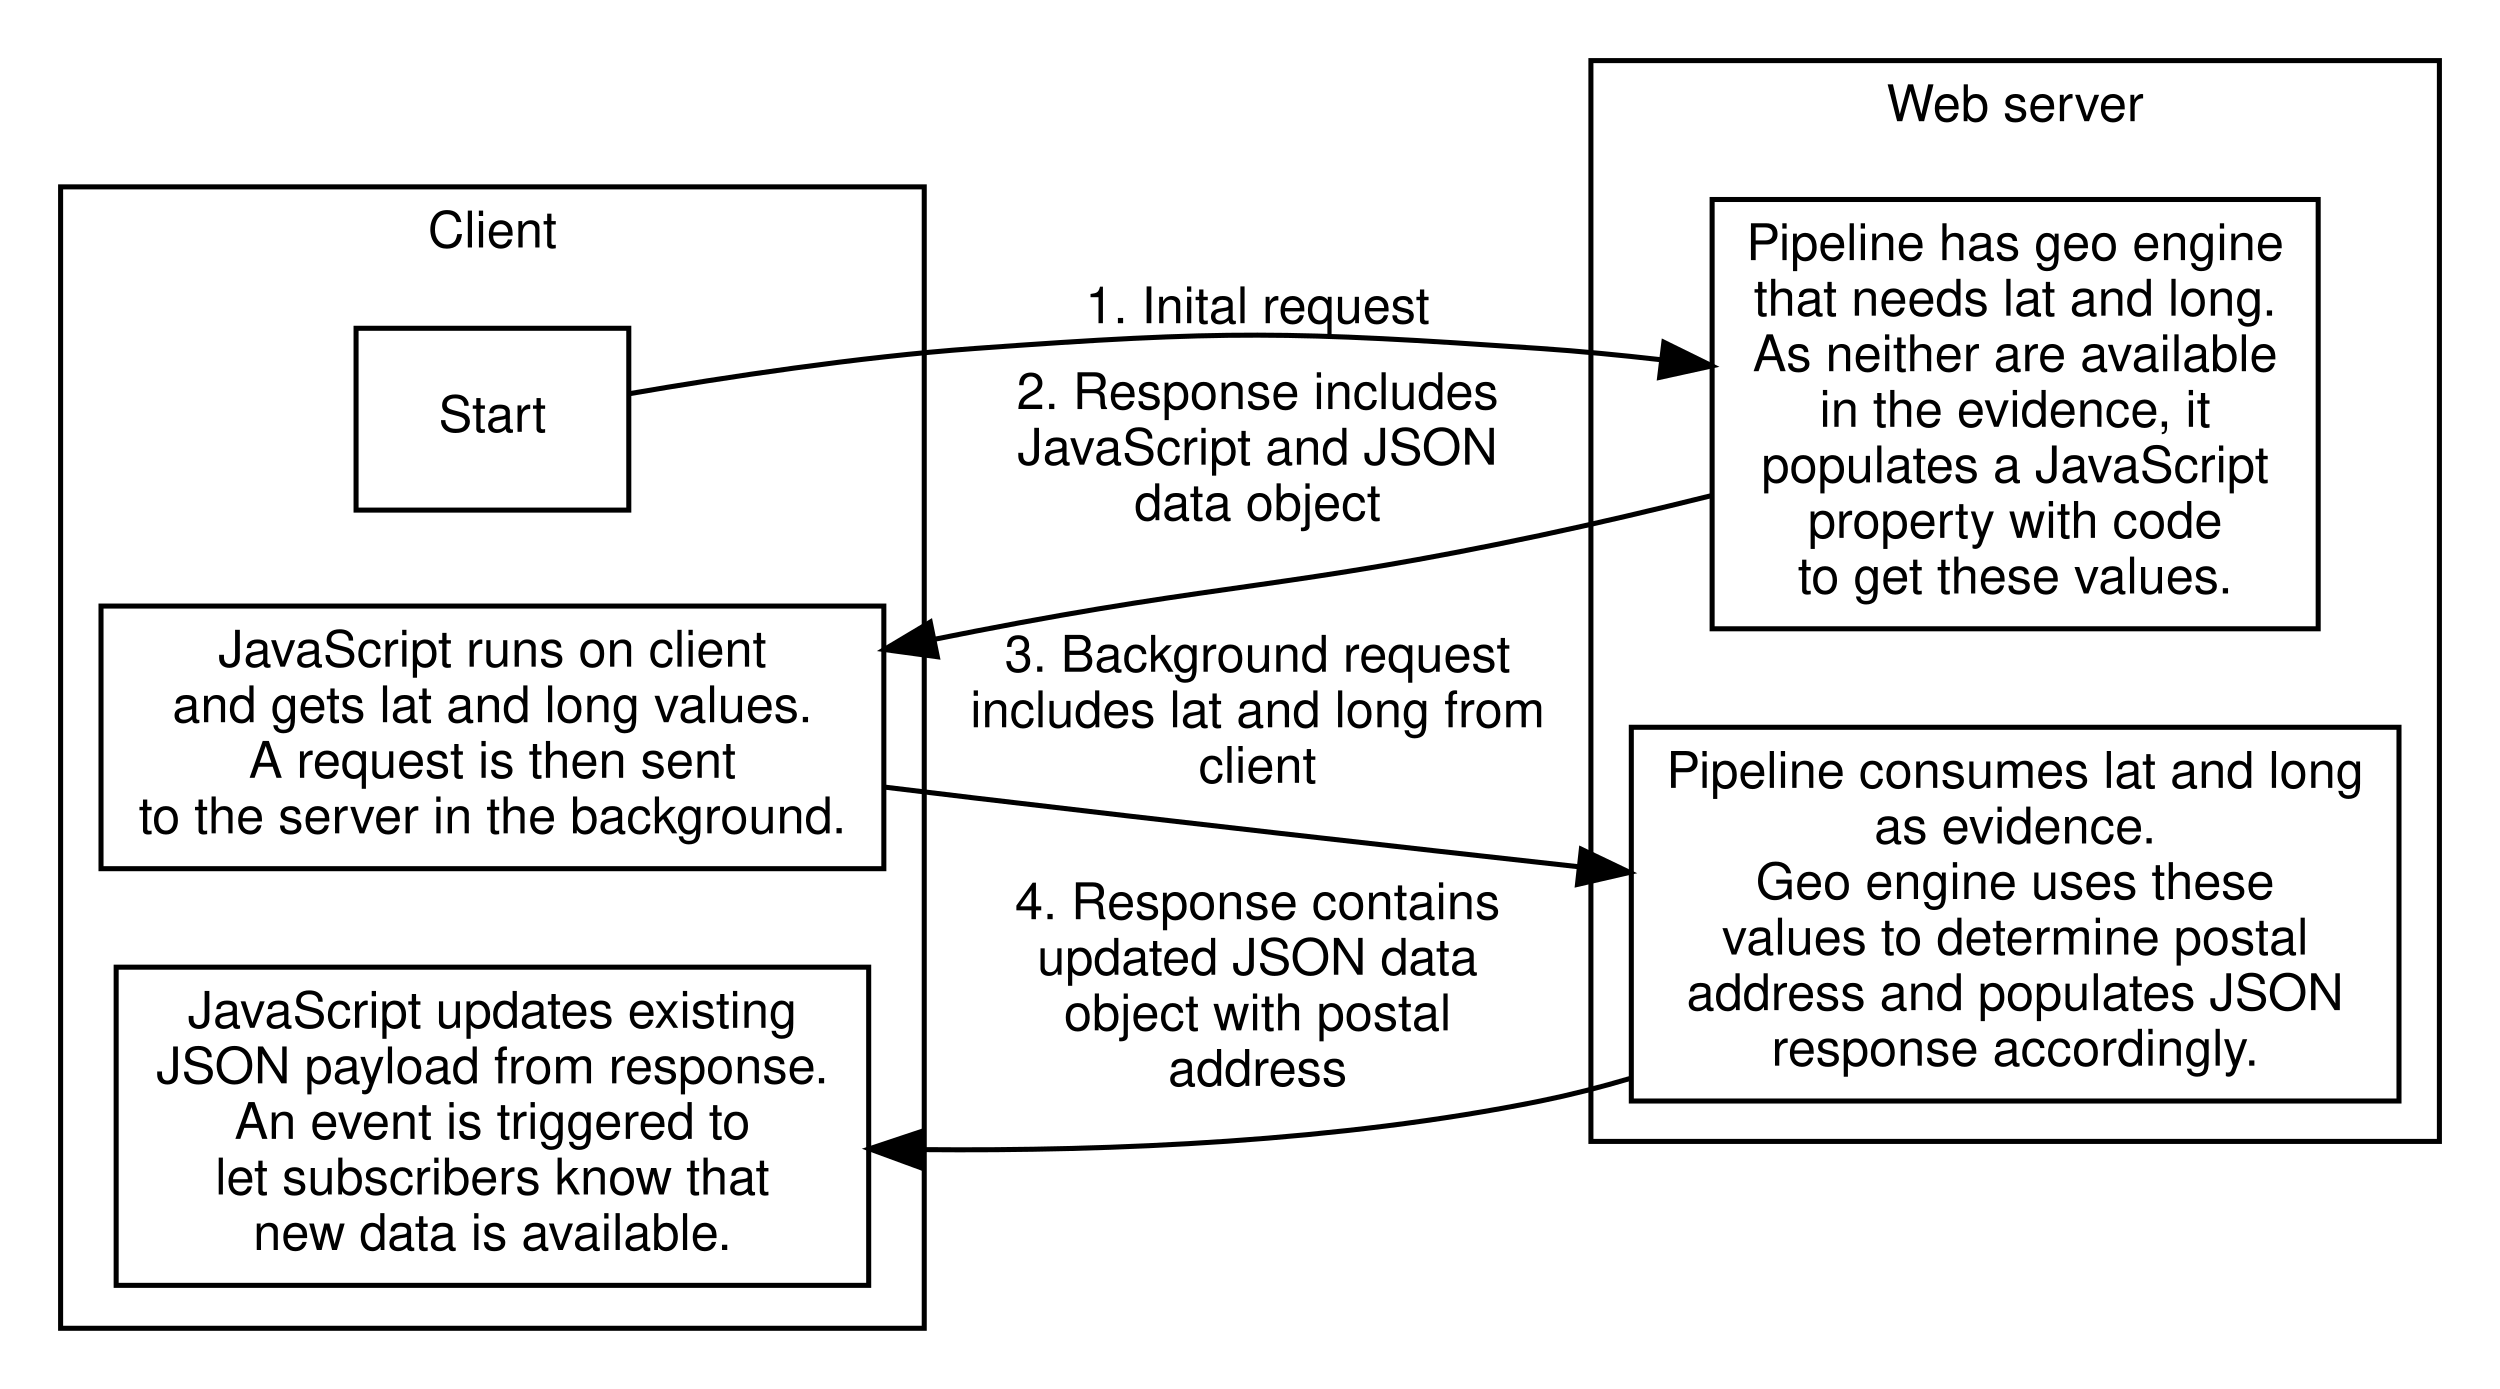
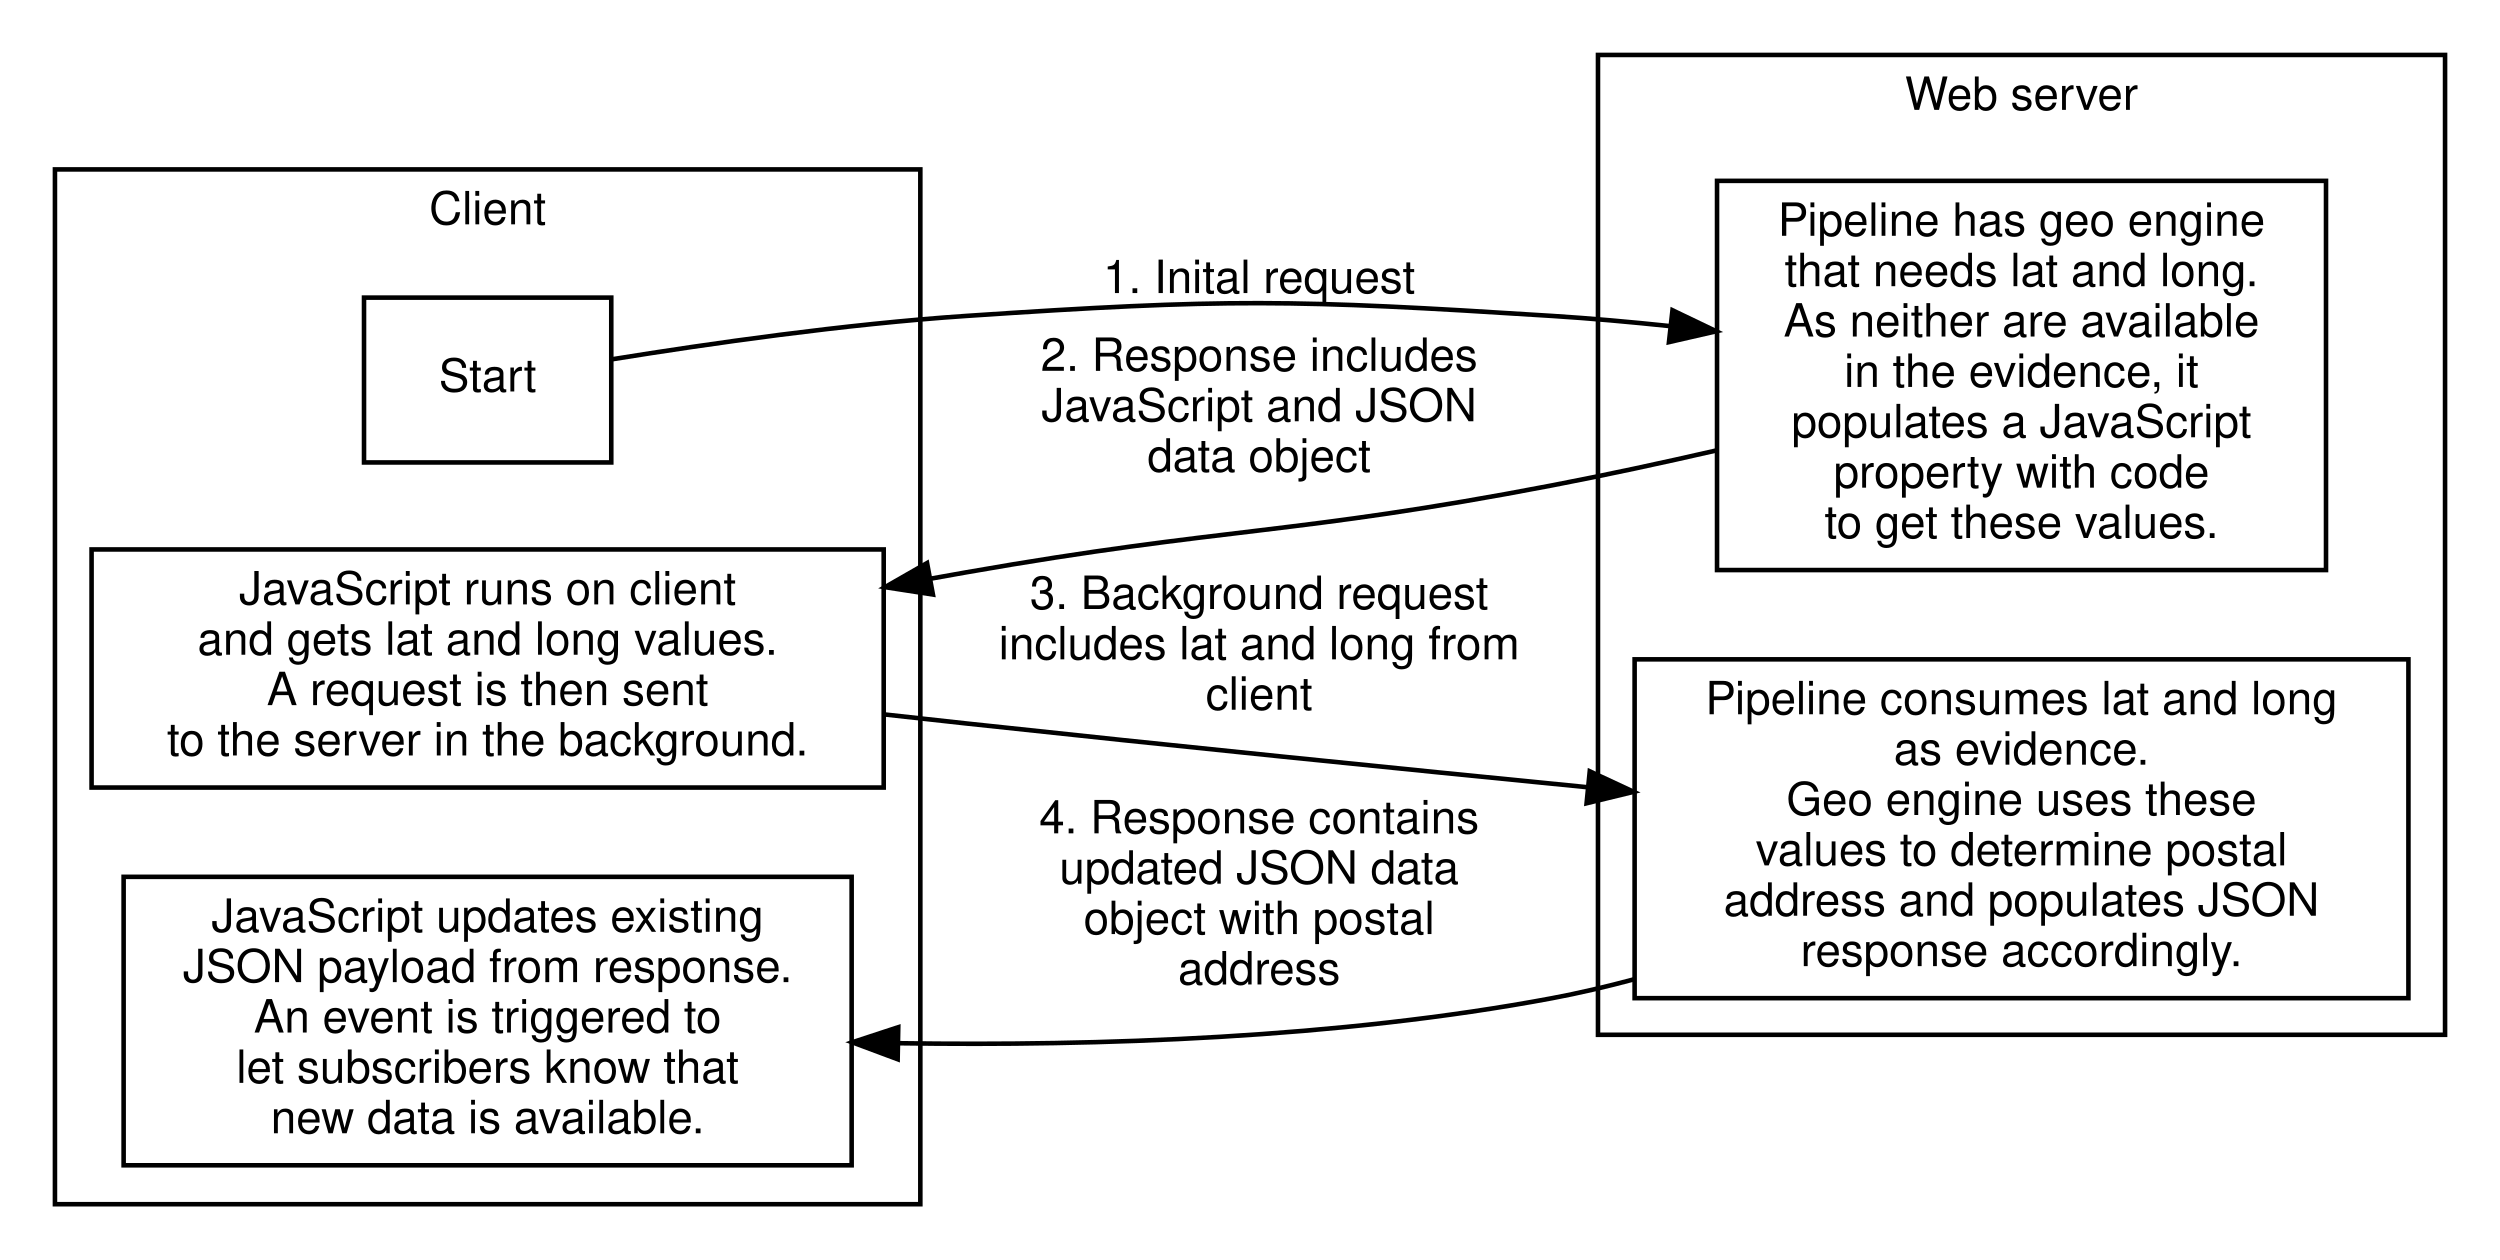
- <svg xmlns="http://www.w3.org/2000/svg" width="495pt" height="275pt" viewBox="0.00 0.00 495.00 275.00">
+ <svg xmlns="http://www.w3.org/2000/svg" width="546pt" height="275pt" viewBox="0.00 0.00 546.00 275.00">
  <g id="graph0" class="graph" transform="scale(1 1) rotate(0) translate(4 271)">
    <g id="clust1" class="cluster">
-       <polygon fill="transparent" stroke="#000000" points="311,-45 311,-259 479,-259 479,-45 311,-45" />
-       <text text-anchor="middle" x="395" y="-247" font-family="Helvetica,sans-Serif" font-size="10.00" fill="#000000">Web server</text>
+       <polygon fill="transparent" stroke="black" points="345,-45 345,-259 530,-259 530,-45 345,-45" />
+       <text text-anchor="middle" x="437.5" y="-247" font-family="Helvetica,sans-Serif" font-size="10.00">Web server</text>
    </g>
    <g id="clust2" class="cluster">
-       <polygon fill="transparent" stroke="#000000" points="8,-8 8,-234 179,-234 179,-8 8,-8" />
-       <text text-anchor="middle" x="93.5" y="-222" font-family="Helvetica,sans-Serif" font-size="10.00" fill="#000000">Client</text>
+       <polygon fill="transparent" stroke="black" points="8,-8 8,-234 197,-234 197,-8 8,-8" />
+       <text text-anchor="middle" x="102.5" y="-222" font-family="Helvetica,sans-Serif" font-size="10.00">Client</text>
    </g>
    <g id="node1" class="node">
-       <polygon fill="none" stroke="#000000" points="335,-146.5 335,-231.5 455,-231.5 455,-146.5 335,-146.5" />
-       <text text-anchor="middle" x="395" y="-219.5" font-family="Helvetica,sans-Serif" font-size="10.00" fill="#000000">Pipeline has geo engine</text>
-       <text text-anchor="middle" x="395" y="-208.5" font-family="Helvetica,sans-Serif" font-size="10.00" fill="#000000">that needs lat and long.</text>
-       <text text-anchor="middle" x="395" y="-197.5" font-family="Helvetica,sans-Serif" font-size="10.00" fill="#000000">As neither are available</text>
-       <text text-anchor="middle" x="395" y="-186.5" font-family="Helvetica,sans-Serif" font-size="10.00" fill="#000000">in the evidence, it</text>
-       <text text-anchor="middle" x="395" y="-175.5" font-family="Helvetica,sans-Serif" font-size="10.00" fill="#000000">populates a JavaScript</text>
-       <text text-anchor="middle" x="395" y="-164.5" font-family="Helvetica,sans-Serif" font-size="10.00" fill="#000000">property with code</text>
-       <text text-anchor="middle" x="395" y="-153.5" font-family="Helvetica,sans-Serif" font-size="10.00" fill="#000000">to get these values.</text>
+       <polygon fill="none" stroke="black" points="371,-146.5 371,-231.5 504,-231.5 504,-146.5 371,-146.5" />
+       <text text-anchor="middle" x="437.5" y="-219.5" font-family="Helvetica,sans-Serif" font-size="10.00">Pipeline has geo engine</text>
+       <text text-anchor="middle" x="437.5" y="-208.5" font-family="Helvetica,sans-Serif" font-size="10.00">that needs lat and long.</text>
+       <text text-anchor="middle" x="437.5" y="-197.5" font-family="Helvetica,sans-Serif" font-size="10.00">As neither are available</text>
+       <text text-anchor="middle" x="437.5" y="-186.5" font-family="Helvetica,sans-Serif" font-size="10.00">in the evidence, it</text>
+       <text text-anchor="middle" x="437.5" y="-175.5" font-family="Helvetica,sans-Serif" font-size="10.00">populates a JavaScript</text>
+       <text text-anchor="middle" x="437.5" y="-164.5" font-family="Helvetica,sans-Serif" font-size="10.00">property with code</text>
+       <text text-anchor="middle" x="437.5" y="-153.5" font-family="Helvetica,sans-Serif" font-size="10.00">to get these values.</text>
    </g>
    <g id="node4" class="node">
-       <polygon fill="none" stroke="#000000" points="16,-99 16,-151 171,-151 171,-99 16,-99" />
-       <text text-anchor="middle" x="93.5" y="-139" font-family="Helvetica,sans-Serif" font-size="10.00" fill="#000000">JavaScript runs on client</text>
-       <text text-anchor="middle" x="93.5" y="-128" font-family="Helvetica,sans-Serif" font-size="10.00" fill="#000000">and gets lat and long values.</text>
-       <text text-anchor="middle" x="93.5" y="-117" font-family="Helvetica,sans-Serif" font-size="10.00" fill="#000000">A request is then sent</text>
-       <text text-anchor="middle" x="93.5" y="-106" font-family="Helvetica,sans-Serif" font-size="10.00" fill="#000000">to the server in the background.</text>
+       <polygon fill="none" stroke="black" points="16,-99 16,-151 189,-151 189,-99 16,-99" />
+       <text text-anchor="middle" x="102.5" y="-139" font-family="Helvetica,sans-Serif" font-size="10.00">JavaScript runs on client</text>
+       <text text-anchor="middle" x="102.5" y="-128" font-family="Helvetica,sans-Serif" font-size="10.00">and gets lat and long values.</text>
+       <text text-anchor="middle" x="102.5" y="-117" font-family="Helvetica,sans-Serif" font-size="10.00">A request is then sent</text>
+       <text text-anchor="middle" x="102.5" y="-106" font-family="Helvetica,sans-Serif" font-size="10.00">to the server in the background.</text>
    </g>
    <g id="edge2" class="edge">
-       <path fill="none" stroke="#000000" d="M334.997,-172.9C323.739,-170.101 312.039,-167.341 301,-165 251.61,-154.524 238.559,-155.647 189,-146 186.357,-145.486 183.675,-144.954 180.97,-144.41" />
-       <polygon fill="#000000" stroke="#000000" points="181.592,-140.965 171.094,-142.392 180.19,-147.823 181.592,-140.965" />
-       <text text-anchor="middle" x="245" y="-190" font-family="Helvetica,sans-Serif" font-size="10.00" fill="#000000">2. Response includes</text>
-       <text text-anchor="middle" x="245" y="-179" font-family="Helvetica,sans-Serif" font-size="10.00" fill="#000000">JavaScript and JSON</text>
-       <text text-anchor="middle" x="245" y="-168" font-family="Helvetica,sans-Serif" font-size="10.00" fill="#000000">data object</text>
+       <path fill="none" stroke="black" d="M370.88,-172.63C358.98,-169.9 346.65,-167.24 335,-165 278.52,-154.15 263.65,-155.94 207,-146 204.47,-145.56 201.91,-145.1 199.33,-144.63" />
+       <polygon fill="black" stroke="black" points="199.75,-141.15 189.28,-142.77 198.47,-148.03 199.75,-141.15" />
+       <text text-anchor="middle" x="271" y="-190" font-family="Helvetica,sans-Serif" font-size="10.00">2. Response includes</text>
+       <text text-anchor="middle" x="271" y="-179" font-family="Helvetica,sans-Serif" font-size="10.00">JavaScript and JSON</text>
+       <text text-anchor="middle" x="271" y="-168" font-family="Helvetica,sans-Serif" font-size="10.00">data object</text>
    </g>
    <g id="node2" class="node">
-       <polygon fill="none" stroke="#000000" points="319,-53 319,-127 471,-127 471,-53 319,-53" />
-       <text text-anchor="middle" x="395" y="-115" font-family="Helvetica,sans-Serif" font-size="10.00" fill="#000000">Pipeline consumes lat and long</text>
-       <text text-anchor="middle" x="395" y="-104" font-family="Helvetica,sans-Serif" font-size="10.00" fill="#000000">as evidence.</text>
-       <text text-anchor="middle" x="395" y="-93" font-family="Helvetica,sans-Serif" font-size="10.00" fill="#000000">Geo engine uses these</text>
-       <text text-anchor="middle" x="395" y="-82" font-family="Helvetica,sans-Serif" font-size="10.00" fill="#000000">values to determine postal</text>
-       <text text-anchor="middle" x="395" y="-71" font-family="Helvetica,sans-Serif" font-size="10.00" fill="#000000">address and populates JSON</text>
-       <text text-anchor="middle" x="395" y="-60" font-family="Helvetica,sans-Serif" font-size="10.00" fill="#000000">response accordingly.</text>
+       <polygon fill="none" stroke="black" points="353,-53 353,-127 522,-127 522,-53 353,-53" />
+       <text text-anchor="middle" x="437.5" y="-115" font-family="Helvetica,sans-Serif" font-size="10.00">Pipeline consumes lat and long</text>
+       <text text-anchor="middle" x="437.5" y="-104" font-family="Helvetica,sans-Serif" font-size="10.00">as evidence.</text>
+       <text text-anchor="middle" x="437.5" y="-93" font-family="Helvetica,sans-Serif" font-size="10.00">Geo engine uses these</text>
+       <text text-anchor="middle" x="437.5" y="-82" font-family="Helvetica,sans-Serif" font-size="10.00">values to determine postal</text>
+       <text text-anchor="middle" x="437.5" y="-71" font-family="Helvetica,sans-Serif" font-size="10.00">address and populates JSON</text>
+       <text text-anchor="middle" x="437.5" y="-60" font-family="Helvetica,sans-Serif" font-size="10.00">response accordingly.</text>
    </g>
    <g id="node5" class="node">
-       <polygon fill="none" stroke="#000000" points="19,-16.5 19,-79.5 168,-79.5 168,-16.5 19,-16.5" />
-       <text text-anchor="middle" x="93.5" y="-67.5" font-family="Helvetica,sans-Serif" font-size="10.00" fill="#000000">JavaScript updates existing</text>
-       <text text-anchor="middle" x="93.5" y="-56.5" font-family="Helvetica,sans-Serif" font-size="10.00" fill="#000000">JSON payload from response.</text>
-       <text text-anchor="middle" x="93.5" y="-45.5" font-family="Helvetica,sans-Serif" font-size="10.00" fill="#000000">An event is triggered to</text>
-       <text text-anchor="middle" x="93.5" y="-34.5" font-family="Helvetica,sans-Serif" font-size="10.00" fill="#000000">let subscribers know that</text>
-       <text text-anchor="middle" x="93.5" y="-23.5" font-family="Helvetica,sans-Serif" font-size="10.00" fill="#000000">new data is available.</text>
+       <polygon fill="none" stroke="black" points="23,-16.5 23,-79.5 182,-79.5 182,-16.5 23,-16.5" />
+       <text text-anchor="middle" x="102.5" y="-67.5" font-family="Helvetica,sans-Serif" font-size="10.00">JavaScript updates existing</text>
+       <text text-anchor="middle" x="102.5" y="-56.5" font-family="Helvetica,sans-Serif" font-size="10.00">JSON payload from response.</text>
+       <text text-anchor="middle" x="102.5" y="-45.5" font-family="Helvetica,sans-Serif" font-size="10.00">An event is triggered to</text>
+       <text text-anchor="middle" x="102.5" y="-34.5" font-family="Helvetica,sans-Serif" font-size="10.00">let subscribers know that</text>
+       <text text-anchor="middle" x="102.5" y="-23.5" font-family="Helvetica,sans-Serif" font-size="10.00">new data is available.</text>
    </g>
    <g id="edge4" class="edge">
-       <path fill="none" stroke="#000000" d="M318.981,-57.529C312.97,-55.747 306.931,-54.199 301,-53 261.29,-44.969 216.438,-43.028 178.619,-43.377" />
-       <polygon fill="#000000" stroke="#000000" points="178.095,-39.884 168.148,-43.532 178.199,-46.883 178.095,-39.884" />
-       <text text-anchor="middle" x="245" y="-89" font-family="Helvetica,sans-Serif" font-size="10.00" fill="#000000">4. Response contains</text>
-       <text text-anchor="middle" x="245" y="-78" font-family="Helvetica,sans-Serif" font-size="10.00" fill="#000000">updated JSON data</text>
-       <text text-anchor="middle" x="245" y="-67" font-family="Helvetica,sans-Serif" font-size="10.00" fill="#000000">object with postal</text>
-       <text text-anchor="middle" x="245" y="-56" font-family="Helvetica,sans-Serif" font-size="10.00" fill="#000000">address</text>
+       <path fill="none" stroke="black" d="M352.91,-57.13C346.91,-55.52 340.9,-54.11 335,-53 288.45,-44.26 235.72,-42.51 192.36,-43.16" />
+       <polygon fill="black" stroke="black" points="192.05,-39.66 182.12,-43.36 192.18,-46.66 192.05,-39.66" />
+       <text text-anchor="middle" x="271" y="-89" font-family="Helvetica,sans-Serif" font-size="10.00">4. Response contains</text>
+       <text text-anchor="middle" x="271" y="-78" font-family="Helvetica,sans-Serif" font-size="10.00">updated JSON data</text>
+       <text text-anchor="middle" x="271" y="-67" font-family="Helvetica,sans-Serif" font-size="10.00">object with postal</text>
+       <text text-anchor="middle" x="271" y="-56" font-family="Helvetica,sans-Serif" font-size="10.00">address</text>
    </g>
    <g id="node3" class="node">
-       <polygon fill="none" stroke="#000000" points="66.5,-170 66.5,-206 120.5,-206 120.5,-170 66.5,-170" />
-       <text text-anchor="middle" x="93.5" y="-185.5" font-family="Helvetica,sans-Serif" font-size="10.00" fill="#000000">Start</text>
+       <polygon fill="none" stroke="black" points="75.5,-170 75.5,-206 129.5,-206 129.5,-170 75.5,-170" />
+       <text text-anchor="middle" x="102.5" y="-185.5" font-family="Helvetica,sans-Serif" font-size="10.00">Start</text>
    </g>
    <g id="edge1" class="edge">
-       <path fill="none" stroke="#000000" d="M120.553,-193.038C139.611,-196.324 165.769,-200.306 189,-202 238.646,-205.62 251.34,-205.418 301,-202 308.743,-201.467 316.819,-200.69 324.844,-199.777" />
-       <polygon fill="#000000" stroke="#000000" points="325.445,-203.23 334.952,-198.555 324.605,-196.28 325.445,-203.23" />
-       <text text-anchor="middle" x="245" y="-207" font-family="Helvetica,sans-Serif" font-size="10.00" fill="#000000">1. Inital request</text>
+       <path fill="none" stroke="black" d="M129.78,-192.55C150.64,-195.92 180.59,-200.22 207,-202 263.76,-205.82 278.23,-205.62 335,-202 343.35,-201.47 352.06,-200.69 360.71,-199.78" />
+       <polygon fill="black" stroke="black" points="361.27,-203.24 370.83,-198.65 360.5,-196.28 361.27,-203.24" />
+       <text text-anchor="middle" x="271" y="-207" font-family="Helvetica,sans-Serif" font-size="10.00">1. Inital request</text>
    </g>
    <g id="edge3" class="edge">
-       <path fill="none" stroke="#000000" d="M171.148,-115.152C177.187,-114.414 183.192,-113.689 189,-113 228.197,-108.349 271.623,-103.462 308.459,-99.394" />
-       <polygon fill="#000000" stroke="#000000" points="309.108,-102.843 318.664,-98.269 308.341,-95.885 309.108,-102.843" />
-       <text text-anchor="middle" x="245" y="-138" font-family="Helvetica,sans-Serif" font-size="10.00" fill="#000000">3. Background request</text>
-       <text text-anchor="middle" x="245" y="-127" font-family="Helvetica,sans-Serif" font-size="10.00" fill="#000000">includes lat and long from</text>
-       <text text-anchor="middle" x="245" y="-116" font-family="Helvetica,sans-Serif" font-size="10.00" fill="#000000">client</text>
+       <path fill="none" stroke="black" d="M189.05,-114.98C195.13,-114.3 201.16,-113.63 207,-113 251.59,-108.18 301.1,-103.18 342.69,-99.07" />
+       <polygon fill="black" stroke="black" points="343.2,-102.54 352.8,-98.07 342.51,-95.57 343.2,-102.54" />
+       <text text-anchor="middle" x="271" y="-138" font-family="Helvetica,sans-Serif" font-size="10.00">3. Background request</text>
+       <text text-anchor="middle" x="271" y="-127" font-family="Helvetica,sans-Serif" font-size="10.00">includes lat and long from</text>
+       <text text-anchor="middle" x="271" y="-116" font-family="Helvetica,sans-Serif" font-size="10.00">client</text>
    </g>
  </g>
</svg>
